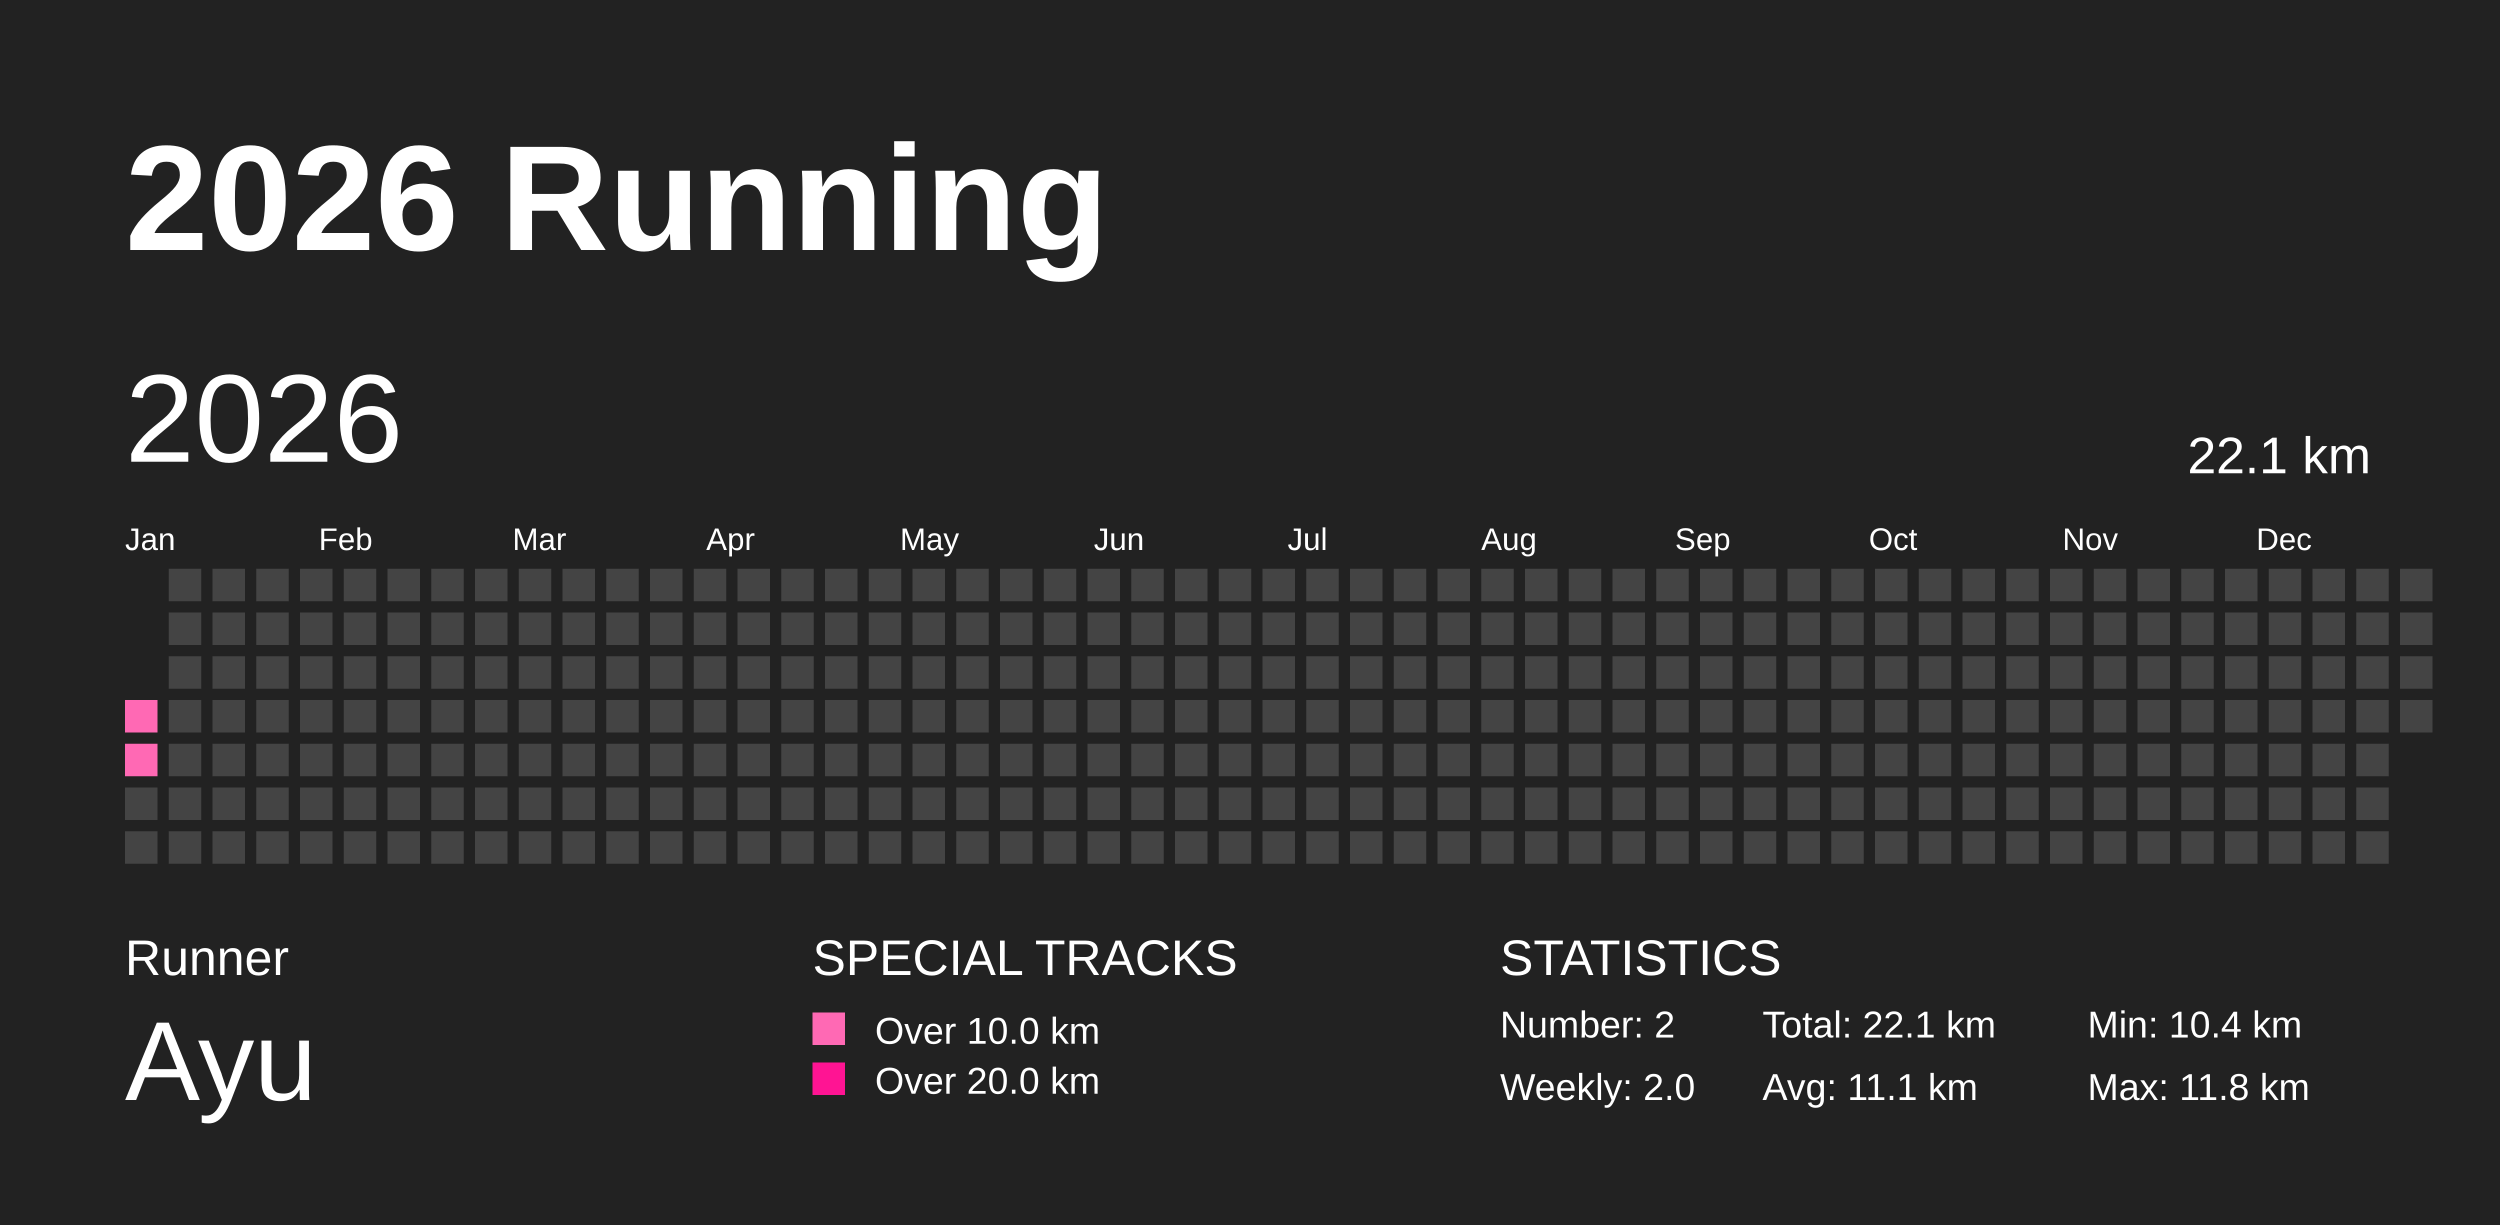
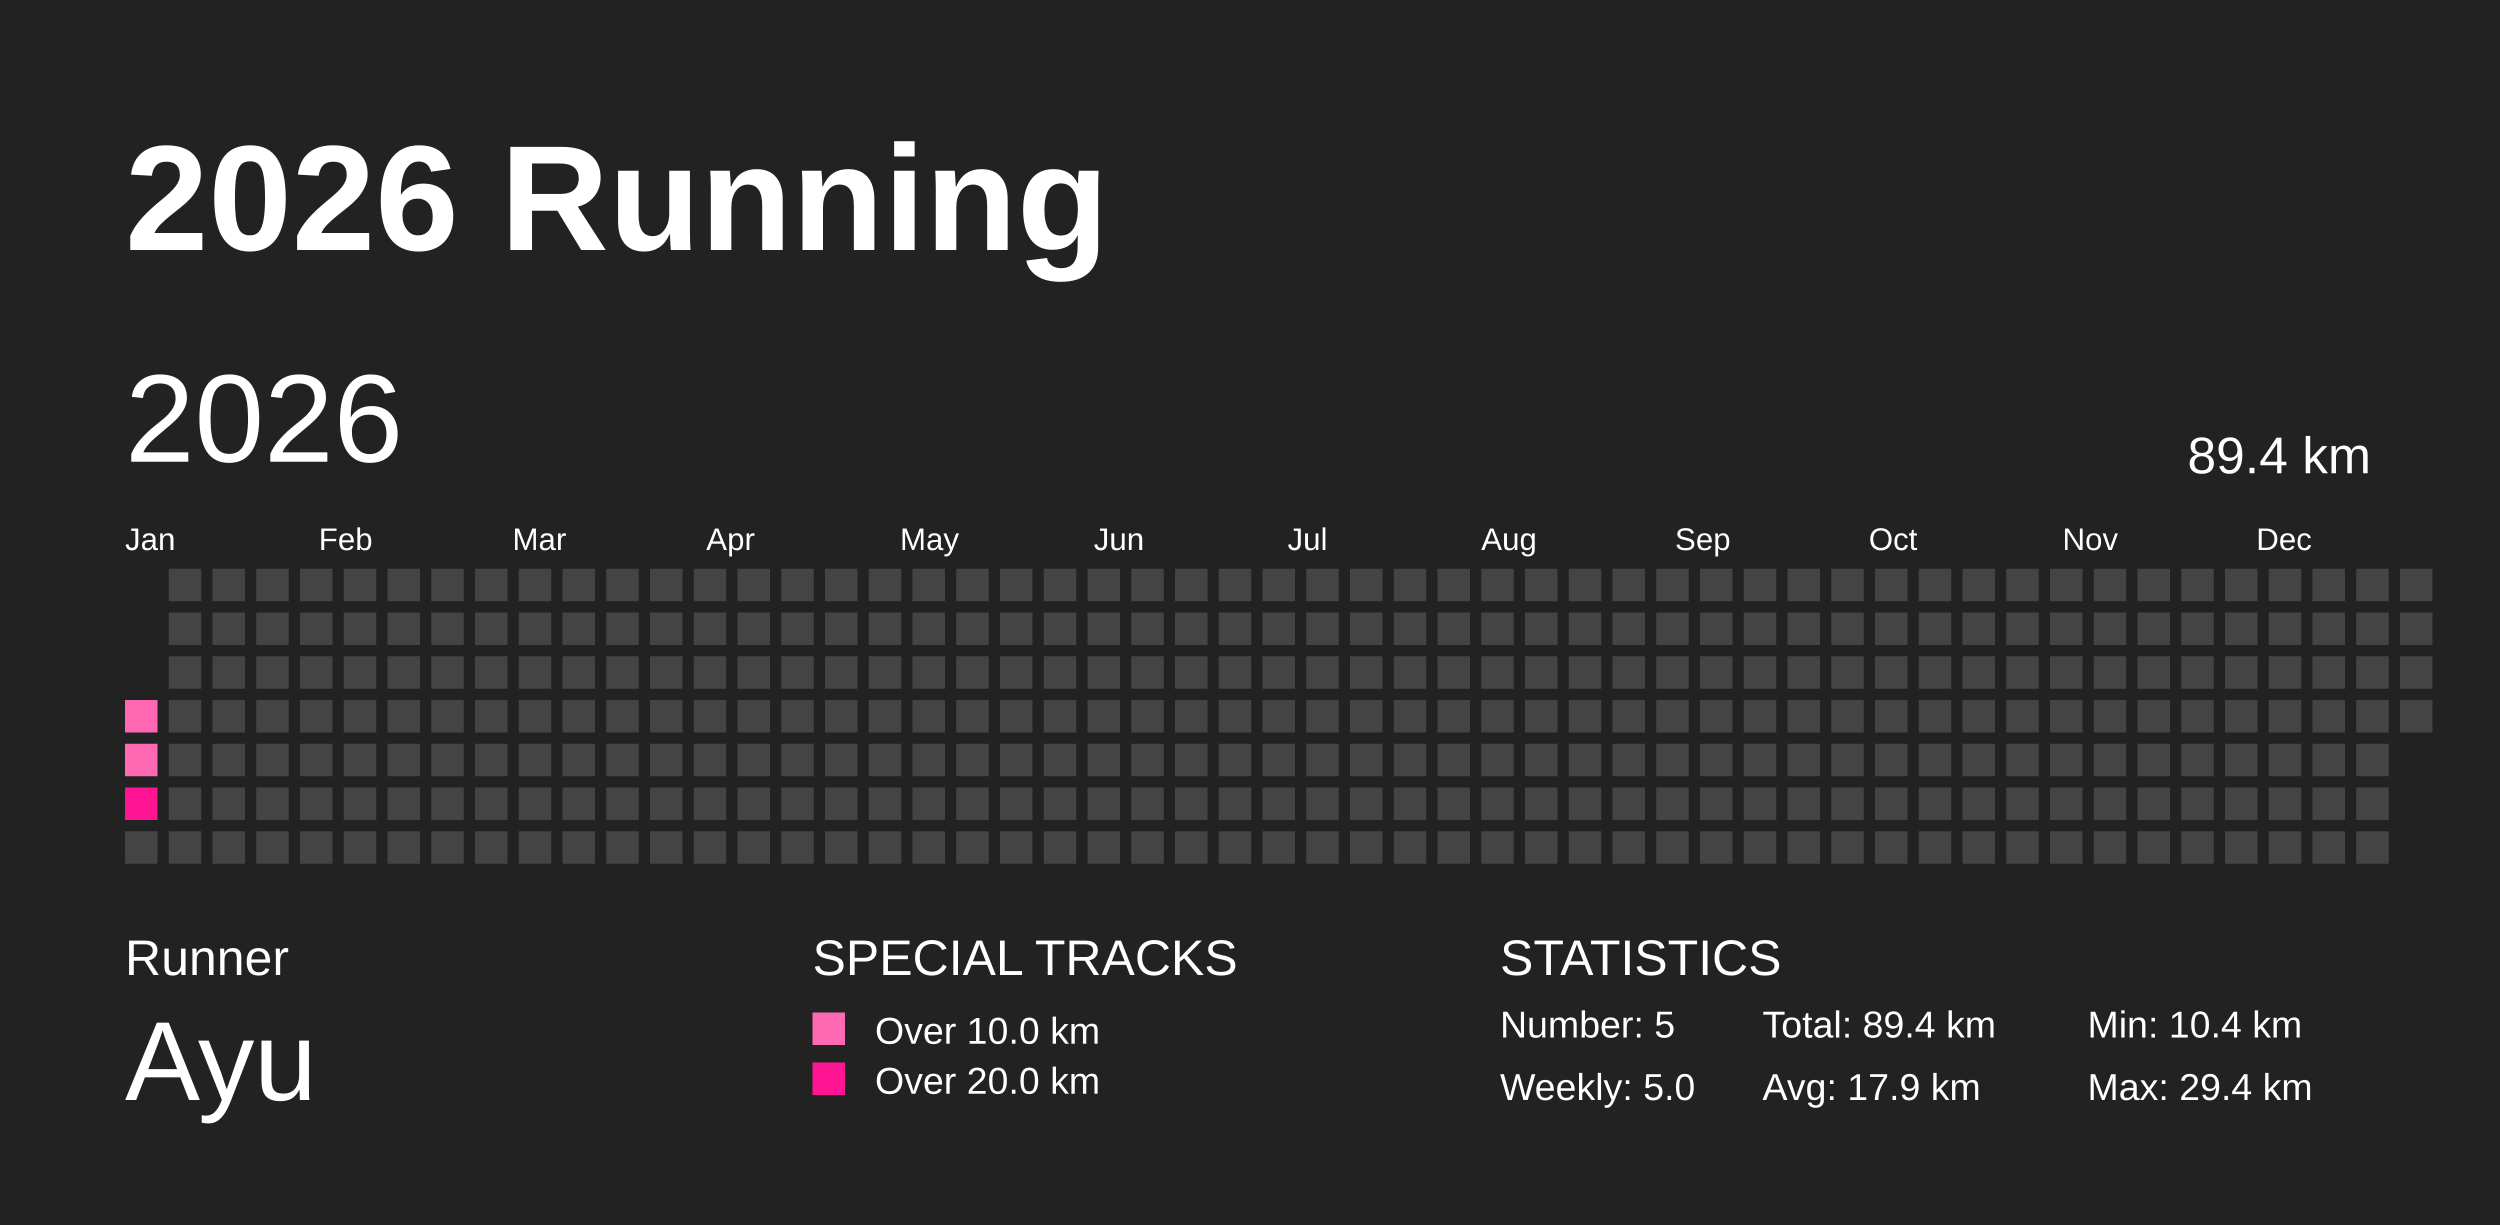
<svg xmlns="http://www.w3.org/2000/svg" baseProfile="full" height="98mm" version="1.1" viewBox="0,0,200,98" width="200mm">
  <defs />
  <rect fill="#222222" height="98" width="200" x="0" y="0" />
  <text fill="#FFFFFF" style="font-size:12px; font-family:Arial; font-weight:bold;" x="10" y="20">2026 Running</text>
  <text fill="#FFFFFF" style="font-size:4px; font-family:Arial" x="10" y="78">Runner</text>
  <text fill="#FFFFFF" style="font-size:9px; font-family:Arial" x="10" y="88">Ayu</text>
  <text fill="#FFFFFF" style="font-size:4px; font-family:Arial" x="65" y="78">SPECIAL TRACKS</text>
  <rect fill="#ff69b4" height="2.6" width="2.6" x="65" y="81" />
  <text fill="#FFFFFF" style="font-size:3px; font-family:Arial" x="70" y="83.5">Over 10.0 km</text>
  <rect fill="#ff1493" height="2.6" width="2.6" x="65" y="85" />
  <text fill="#FFFFFF" style="font-size:3px; font-family:Arial" x="70" y="87.5">Over 20.0 km</text>
  <text fill="#FFFFFF" style="font-size:4px; font-family:Arial" x="120" y="78">STATISTICS</text>
-   <text fill="#FFFFFF" style="font-size:3px; font-family:Arial" x="120" y="83">Number: 2</text>
-   <text fill="#FFFFFF" style="font-size:3px; font-family:Arial" x="120" y="88">Weekly: 2.0</text>
-   <text fill="#FFFFFF" style="font-size:3px; font-family:Arial" x="141" y="83">Total: 22.1 km</text>
-   <text fill="#FFFFFF" style="font-size:3px; font-family:Arial" x="141" y="88">Avg: 11.1 km</text>
+   <text fill="#FFFFFF" style="font-size:3px; font-family:Arial" x="120" y="83">Number: 5</text>
+   <text fill="#FFFFFF" style="font-size:3px; font-family:Arial" x="120" y="88">Weekly: 5.0</text>
+   <text fill="#FFFFFF" style="font-size:3px; font-family:Arial" x="141" y="83">Total: 89.4 km</text>
+   <text fill="#FFFFFF" style="font-size:3px; font-family:Arial" x="141" y="88">Avg: 17.9 km</text>
  <text fill="#FFFFFF" style="font-size:3px; font-family:Arial" x="167" y="83">Min: 10.4 km</text>
-   <text fill="#FFFFFF" style="font-size:3px; font-family:Arial" x="167" y="88">Max: 11.8 km</text>
+   <text fill="#FFFFFF" style="font-size:3px; font-family:Arial" x="167" y="88">Max: 29.4 km</text>
  <text dominant-baseline="hanging" fill="#FFFFFF" style="font-size:10.0px; font-family:Arial;" x="10" y="30">2026</text>
-   <text dominant-baseline="hanging" fill="#FFFFFF" style="font-size:4.125px; font-family:Arial;" x="175" y="35">22.1 km</text>
+   <text dominant-baseline="hanging" fill="#FFFFFF" style="font-size:4.125px; font-family:Arial;" x="175" y="35">89.4 km</text>
  <text fill="#FFFFFF" style="font-size:2.5px; font-family:Arial" x="10.0" y="44">Jan</text>
  <text fill="#FFFFFF" style="font-size:2.5px; font-family:Arial" x="25.5" y="44">Feb</text>
  <text fill="#FFFFFF" style="font-size:2.5px; font-family:Arial" x="41.0" y="44">Mar</text>
  <text fill="#FFFFFF" style="font-size:2.5px; font-family:Arial" x="56.5" y="44">Apr</text>
  <text fill="#FFFFFF" style="font-size:2.5px; font-family:Arial" x="72.0" y="44">May</text>
  <text fill="#FFFFFF" style="font-size:2.5px; font-family:Arial" x="87.5" y="44">Jun</text>
  <text fill="#FFFFFF" style="font-size:2.5px; font-family:Arial" x="103.0" y="44">Jul</text>
  <text fill="#FFFFFF" style="font-size:2.5px; font-family:Arial" x="118.5" y="44">Aug</text>
  <text fill="#FFFFFF" style="font-size:2.5px; font-family:Arial" x="134.0" y="44">Sep</text>
  <text fill="#FFFFFF" style="font-size:2.5px; font-family:Arial" x="149.5" y="44">Oct</text>
  <text fill="#FFFFFF" style="font-size:2.5px; font-family:Arial" x="165.0" y="44">Nov</text>
  <text fill="#FFFFFF" style="font-size:2.5px; font-family:Arial" x="180.5" y="44">Dec</text>
-   <rect fill="#ff69b4" height="2.6" width="2.6" x="10.0" y="56.0" />
+   <rect fill="#ff67b3" height="2.6" width="2.6" x="10.0" y="56.0" />
  <rect fill="#ff69b4" height="2.6" width="2.6" x="10.0" y="59.5" />
-   <rect fill="#444444" height="2.6" width="2.6" x="10.0" y="63.0" />
+   <rect fill="#ff1493" height="2.6" width="2.6" x="10.0" y="63.0" />
  <rect fill="#444444" height="2.6" width="2.6" x="10.0" y="66.5" />
  <rect fill="#444444" height="2.6" width="2.6" x="13.5" y="45.5" />
  <rect fill="#444444" height="2.6" width="2.6" x="13.5" y="49.0" />
  <rect fill="#444444" height="2.6" width="2.6" x="13.5" y="52.5" />
  <rect fill="#444444" height="2.6" width="2.6" x="13.5" y="56.0" />
  <rect fill="#444444" height="2.6" width="2.6" x="13.5" y="59.5" />
  <rect fill="#444444" height="2.6" width="2.6" x="13.5" y="63.0" />
  <rect fill="#444444" height="2.6" width="2.6" x="13.5" y="66.5" />
  <rect fill="#444444" height="2.6" width="2.6" x="17.0" y="45.5" />
  <rect fill="#444444" height="2.6" width="2.6" x="17.0" y="49.0" />
  <rect fill="#444444" height="2.6" width="2.6" x="17.0" y="52.5" />
  <rect fill="#444444" height="2.6" width="2.6" x="17.0" y="56.0" />
  <rect fill="#444444" height="2.6" width="2.6" x="17.0" y="59.5" />
  <rect fill="#444444" height="2.6" width="2.6" x="17.0" y="63.0" />
  <rect fill="#444444" height="2.6" width="2.6" x="17.0" y="66.5" />
  <rect fill="#444444" height="2.6" width="2.6" x="20.5" y="45.5" />
  <rect fill="#444444" height="2.6" width="2.6" x="20.5" y="49.0" />
  <rect fill="#444444" height="2.6" width="2.6" x="20.5" y="52.5" />
  <rect fill="#444444" height="2.6" width="2.6" x="20.5" y="56.0" />
  <rect fill="#444444" height="2.6" width="2.6" x="20.5" y="59.5" />
  <rect fill="#444444" height="2.6" width="2.6" x="20.5" y="63.0" />
  <rect fill="#444444" height="2.6" width="2.6" x="20.5" y="66.5" />
  <rect fill="#444444" height="2.6" width="2.6" x="24.0" y="45.5" />
  <rect fill="#444444" height="2.6" width="2.6" x="24.0" y="49.0" />
  <rect fill="#444444" height="2.6" width="2.6" x="24.0" y="52.5" />
  <rect fill="#444444" height="2.6" width="2.6" x="24.0" y="56.0" />
  <rect fill="#444444" height="2.6" width="2.6" x="24.0" y="59.5" />
  <rect fill="#444444" height="2.6" width="2.6" x="24.0" y="63.0" />
  <rect fill="#444444" height="2.6" width="2.6" x="24.0" y="66.5" />
  <rect fill="#444444" height="2.6" width="2.6" x="27.5" y="45.5" />
  <rect fill="#444444" height="2.6" width="2.6" x="27.5" y="49.0" />
  <rect fill="#444444" height="2.6" width="2.6" x="27.5" y="52.5" />
  <rect fill="#444444" height="2.6" width="2.6" x="27.5" y="56.0" />
  <rect fill="#444444" height="2.6" width="2.6" x="27.5" y="59.5" />
  <rect fill="#444444" height="2.6" width="2.6" x="27.5" y="63.0" />
  <rect fill="#444444" height="2.6" width="2.6" x="27.5" y="66.5" />
  <rect fill="#444444" height="2.6" width="2.6" x="31.0" y="45.5" />
  <rect fill="#444444" height="2.6" width="2.6" x="31.0" y="49.0" />
  <rect fill="#444444" height="2.6" width="2.6" x="31.0" y="52.5" />
  <rect fill="#444444" height="2.6" width="2.6" x="31.0" y="56.0" />
  <rect fill="#444444" height="2.6" width="2.6" x="31.0" y="59.5" />
  <rect fill="#444444" height="2.6" width="2.6" x="31.0" y="63.0" />
  <rect fill="#444444" height="2.6" width="2.6" x="31.0" y="66.5" />
  <rect fill="#444444" height="2.6" width="2.6" x="34.5" y="45.5" />
  <rect fill="#444444" height="2.6" width="2.6" x="34.5" y="49.0" />
  <rect fill="#444444" height="2.6" width="2.6" x="34.5" y="52.5" />
  <rect fill="#444444" height="2.6" width="2.6" x="34.5" y="56.0" />
  <rect fill="#444444" height="2.6" width="2.6" x="34.5" y="59.5" />
  <rect fill="#444444" height="2.6" width="2.6" x="34.5" y="63.0" />
  <rect fill="#444444" height="2.6" width="2.6" x="34.5" y="66.5" />
  <rect fill="#444444" height="2.6" width="2.6" x="38.0" y="45.5" />
  <rect fill="#444444" height="2.6" width="2.6" x="38.0" y="49.0" />
  <rect fill="#444444" height="2.6" width="2.6" x="38.0" y="52.5" />
  <rect fill="#444444" height="2.6" width="2.6" x="38.0" y="56.0" />
  <rect fill="#444444" height="2.6" width="2.6" x="38.0" y="59.5" />
  <rect fill="#444444" height="2.6" width="2.6" x="38.0" y="63.0" />
  <rect fill="#444444" height="2.6" width="2.6" x="38.0" y="66.5" />
  <rect fill="#444444" height="2.6" width="2.6" x="41.5" y="45.5" />
  <rect fill="#444444" height="2.6" width="2.6" x="41.5" y="49.0" />
  <rect fill="#444444" height="2.6" width="2.6" x="41.5" y="52.5" />
  <rect fill="#444444" height="2.6" width="2.6" x="41.5" y="56.0" />
  <rect fill="#444444" height="2.6" width="2.6" x="41.5" y="59.5" />
  <rect fill="#444444" height="2.6" width="2.6" x="41.5" y="63.0" />
  <rect fill="#444444" height="2.6" width="2.6" x="41.5" y="66.5" />
  <rect fill="#444444" height="2.6" width="2.6" x="45.0" y="45.5" />
  <rect fill="#444444" height="2.6" width="2.6" x="45.0" y="49.0" />
  <rect fill="#444444" height="2.6" width="2.6" x="45.0" y="52.5" />
  <rect fill="#444444" height="2.6" width="2.6" x="45.0" y="56.0" />
  <rect fill="#444444" height="2.6" width="2.6" x="45.0" y="59.5" />
  <rect fill="#444444" height="2.6" width="2.6" x="45.0" y="63.0" />
  <rect fill="#444444" height="2.6" width="2.6" x="45.0" y="66.5" />
  <rect fill="#444444" height="2.6" width="2.6" x="48.5" y="45.5" />
  <rect fill="#444444" height="2.6" width="2.6" x="48.5" y="49.0" />
  <rect fill="#444444" height="2.6" width="2.6" x="48.5" y="52.5" />
  <rect fill="#444444" height="2.6" width="2.6" x="48.5" y="56.0" />
  <rect fill="#444444" height="2.6" width="2.6" x="48.5" y="59.5" />
  <rect fill="#444444" height="2.6" width="2.6" x="48.5" y="63.0" />
  <rect fill="#444444" height="2.6" width="2.6" x="48.5" y="66.5" />
  <rect fill="#444444" height="2.6" width="2.6" x="52.0" y="45.5" />
  <rect fill="#444444" height="2.6" width="2.6" x="52.0" y="49.0" />
  <rect fill="#444444" height="2.6" width="2.6" x="52.0" y="52.5" />
  <rect fill="#444444" height="2.6" width="2.6" x="52.0" y="56.0" />
  <rect fill="#444444" height="2.6" width="2.6" x="52.0" y="59.5" />
  <rect fill="#444444" height="2.6" width="2.6" x="52.0" y="63.0" />
  <rect fill="#444444" height="2.6" width="2.6" x="52.0" y="66.5" />
  <rect fill="#444444" height="2.6" width="2.6" x="55.5" y="45.5" />
  <rect fill="#444444" height="2.6" width="2.6" x="55.5" y="49.0" />
  <rect fill="#444444" height="2.6" width="2.6" x="55.5" y="52.5" />
  <rect fill="#444444" height="2.6" width="2.6" x="55.5" y="56.0" />
  <rect fill="#444444" height="2.6" width="2.6" x="55.5" y="59.5" />
  <rect fill="#444444" height="2.6" width="2.6" x="55.5" y="63.0" />
  <rect fill="#444444" height="2.6" width="2.6" x="55.5" y="66.5" />
  <rect fill="#444444" height="2.6" width="2.6" x="59.0" y="45.5" />
  <rect fill="#444444" height="2.6" width="2.6" x="59.0" y="49.0" />
  <rect fill="#444444" height="2.6" width="2.6" x="59.0" y="52.5" />
  <rect fill="#444444" height="2.6" width="2.6" x="59.0" y="56.0" />
  <rect fill="#444444" height="2.6" width="2.6" x="59.0" y="59.5" />
  <rect fill="#444444" height="2.6" width="2.6" x="59.0" y="63.0" />
  <rect fill="#444444" height="2.6" width="2.6" x="59.0" y="66.5" />
  <rect fill="#444444" height="2.6" width="2.6" x="62.5" y="45.5" />
  <rect fill="#444444" height="2.6" width="2.6" x="62.5" y="49.0" />
  <rect fill="#444444" height="2.6" width="2.6" x="62.5" y="52.5" />
  <rect fill="#444444" height="2.6" width="2.6" x="62.5" y="56.0" />
  <rect fill="#444444" height="2.6" width="2.6" x="62.5" y="59.5" />
  <rect fill="#444444" height="2.6" width="2.6" x="62.5" y="63.0" />
  <rect fill="#444444" height="2.6" width="2.6" x="62.5" y="66.5" />
  <rect fill="#444444" height="2.6" width="2.6" x="66.0" y="45.5" />
  <rect fill="#444444" height="2.6" width="2.6" x="66.0" y="49.0" />
  <rect fill="#444444" height="2.6" width="2.6" x="66.0" y="52.5" />
  <rect fill="#444444" height="2.6" width="2.6" x="66.0" y="56.0" />
  <rect fill="#444444" height="2.6" width="2.6" x="66.0" y="59.5" />
  <rect fill="#444444" height="2.6" width="2.6" x="66.0" y="63.0" />
  <rect fill="#444444" height="2.6" width="2.6" x="66.0" y="66.5" />
  <rect fill="#444444" height="2.6" width="2.6" x="69.5" y="45.5" />
  <rect fill="#444444" height="2.6" width="2.6" x="69.5" y="49.0" />
  <rect fill="#444444" height="2.6" width="2.6" x="69.5" y="52.5" />
  <rect fill="#444444" height="2.6" width="2.6" x="69.5" y="56.0" />
  <rect fill="#444444" height="2.6" width="2.6" x="69.5" y="59.5" />
  <rect fill="#444444" height="2.6" width="2.6" x="69.5" y="63.0" />
  <rect fill="#444444" height="2.6" width="2.6" x="69.5" y="66.5" />
  <rect fill="#444444" height="2.6" width="2.6" x="73.0" y="45.5" />
  <rect fill="#444444" height="2.6" width="2.6" x="73.0" y="49.0" />
  <rect fill="#444444" height="2.6" width="2.6" x="73.0" y="52.5" />
  <rect fill="#444444" height="2.6" width="2.6" x="73.0" y="56.0" />
  <rect fill="#444444" height="2.6" width="2.6" x="73.0" y="59.5" />
  <rect fill="#444444" height="2.6" width="2.6" x="73.0" y="63.0" />
  <rect fill="#444444" height="2.6" width="2.6" x="73.0" y="66.5" />
  <rect fill="#444444" height="2.6" width="2.6" x="76.5" y="45.5" />
  <rect fill="#444444" height="2.6" width="2.6" x="76.5" y="49.0" />
  <rect fill="#444444" height="2.6" width="2.6" x="76.5" y="52.5" />
  <rect fill="#444444" height="2.6" width="2.6" x="76.5" y="56.0" />
  <rect fill="#444444" height="2.6" width="2.6" x="76.5" y="59.5" />
  <rect fill="#444444" height="2.6" width="2.6" x="76.5" y="63.0" />
  <rect fill="#444444" height="2.6" width="2.6" x="76.5" y="66.5" />
  <rect fill="#444444" height="2.6" width="2.6" x="80.0" y="45.5" />
  <rect fill="#444444" height="2.6" width="2.6" x="80.0" y="49.0" />
  <rect fill="#444444" height="2.6" width="2.6" x="80.0" y="52.5" />
  <rect fill="#444444" height="2.6" width="2.6" x="80.0" y="56.0" />
  <rect fill="#444444" height="2.6" width="2.6" x="80.0" y="59.5" />
  <rect fill="#444444" height="2.6" width="2.6" x="80.0" y="63.0" />
  <rect fill="#444444" height="2.6" width="2.6" x="80.0" y="66.5" />
  <rect fill="#444444" height="2.6" width="2.6" x="83.5" y="45.5" />
  <rect fill="#444444" height="2.6" width="2.6" x="83.5" y="49.0" />
  <rect fill="#444444" height="2.6" width="2.6" x="83.5" y="52.5" />
  <rect fill="#444444" height="2.6" width="2.6" x="83.5" y="56.0" />
  <rect fill="#444444" height="2.6" width="2.6" x="83.5" y="59.5" />
  <rect fill="#444444" height="2.6" width="2.6" x="83.5" y="63.0" />
  <rect fill="#444444" height="2.6" width="2.6" x="83.5" y="66.5" />
  <rect fill="#444444" height="2.6" width="2.6" x="87.0" y="45.5" />
  <rect fill="#444444" height="2.6" width="2.6" x="87.0" y="49.0" />
  <rect fill="#444444" height="2.6" width="2.6" x="87.0" y="52.5" />
  <rect fill="#444444" height="2.6" width="2.6" x="87.0" y="56.0" />
  <rect fill="#444444" height="2.6" width="2.6" x="87.0" y="59.5" />
  <rect fill="#444444" height="2.6" width="2.6" x="87.0" y="63.0" />
  <rect fill="#444444" height="2.6" width="2.6" x="87.0" y="66.5" />
  <rect fill="#444444" height="2.6" width="2.6" x="90.5" y="45.5" />
  <rect fill="#444444" height="2.6" width="2.6" x="90.5" y="49.0" />
  <rect fill="#444444" height="2.6" width="2.6" x="90.5" y="52.5" />
  <rect fill="#444444" height="2.6" width="2.6" x="90.5" y="56.0" />
  <rect fill="#444444" height="2.6" width="2.6" x="90.5" y="59.5" />
  <rect fill="#444444" height="2.6" width="2.6" x="90.5" y="63.0" />
  <rect fill="#444444" height="2.6" width="2.6" x="90.5" y="66.5" />
  <rect fill="#444444" height="2.6" width="2.6" x="94.0" y="45.5" />
  <rect fill="#444444" height="2.6" width="2.6" x="94.0" y="49.0" />
  <rect fill="#444444" height="2.6" width="2.6" x="94.0" y="52.5" />
  <rect fill="#444444" height="2.6" width="2.6" x="94.0" y="56.0" />
  <rect fill="#444444" height="2.6" width="2.6" x="94.0" y="59.5" />
  <rect fill="#444444" height="2.6" width="2.6" x="94.0" y="63.0" />
  <rect fill="#444444" height="2.6" width="2.6" x="94.0" y="66.5" />
  <rect fill="#444444" height="2.6" width="2.6" x="97.5" y="45.5" />
  <rect fill="#444444" height="2.6" width="2.6" x="97.5" y="49.0" />
  <rect fill="#444444" height="2.6" width="2.6" x="97.5" y="52.5" />
  <rect fill="#444444" height="2.6" width="2.6" x="97.5" y="56.0" />
  <rect fill="#444444" height="2.6" width="2.6" x="97.5" y="59.5" />
  <rect fill="#444444" height="2.6" width="2.6" x="97.5" y="63.0" />
  <rect fill="#444444" height="2.6" width="2.6" x="97.5" y="66.5" />
  <rect fill="#444444" height="2.6" width="2.6" x="101.0" y="45.5" />
  <rect fill="#444444" height="2.6" width="2.6" x="101.0" y="49.0" />
  <rect fill="#444444" height="2.6" width="2.6" x="101.0" y="52.5" />
  <rect fill="#444444" height="2.6" width="2.6" x="101.0" y="56.0" />
  <rect fill="#444444" height="2.6" width="2.6" x="101.0" y="59.5" />
  <rect fill="#444444" height="2.6" width="2.6" x="101.0" y="63.0" />
  <rect fill="#444444" height="2.6" width="2.6" x="101.0" y="66.5" />
  <rect fill="#444444" height="2.6" width="2.6" x="104.5" y="45.5" />
  <rect fill="#444444" height="2.6" width="2.6" x="104.5" y="49.0" />
  <rect fill="#444444" height="2.6" width="2.6" x="104.5" y="52.5" />
  <rect fill="#444444" height="2.6" width="2.6" x="104.5" y="56.0" />
  <rect fill="#444444" height="2.6" width="2.6" x="104.5" y="59.5" />
  <rect fill="#444444" height="2.6" width="2.6" x="104.5" y="63.0" />
  <rect fill="#444444" height="2.6" width="2.6" x="104.5" y="66.5" />
  <rect fill="#444444" height="2.6" width="2.6" x="108.0" y="45.5" />
  <rect fill="#444444" height="2.6" width="2.6" x="108.0" y="49.0" />
  <rect fill="#444444" height="2.6" width="2.6" x="108.0" y="52.5" />
  <rect fill="#444444" height="2.6" width="2.6" x="108.0" y="56.0" />
  <rect fill="#444444" height="2.6" width="2.6" x="108.0" y="59.5" />
  <rect fill="#444444" height="2.6" width="2.6" x="108.0" y="63.0" />
  <rect fill="#444444" height="2.6" width="2.6" x="108.0" y="66.5" />
  <rect fill="#444444" height="2.6" width="2.6" x="111.5" y="45.5" />
  <rect fill="#444444" height="2.6" width="2.6" x="111.5" y="49.0" />
  <rect fill="#444444" height="2.6" width="2.6" x="111.5" y="52.5" />
  <rect fill="#444444" height="2.6" width="2.6" x="111.5" y="56.0" />
  <rect fill="#444444" height="2.6" width="2.6" x="111.5" y="59.5" />
  <rect fill="#444444" height="2.6" width="2.6" x="111.5" y="63.0" />
  <rect fill="#444444" height="2.6" width="2.6" x="111.5" y="66.5" />
  <rect fill="#444444" height="2.6" width="2.6" x="115.0" y="45.5" />
  <rect fill="#444444" height="2.6" width="2.6" x="115.0" y="49.0" />
  <rect fill="#444444" height="2.6" width="2.6" x="115.0" y="52.5" />
  <rect fill="#444444" height="2.6" width="2.6" x="115.0" y="56.0" />
  <rect fill="#444444" height="2.6" width="2.6" x="115.0" y="59.5" />
  <rect fill="#444444" height="2.6" width="2.6" x="115.0" y="63.0" />
  <rect fill="#444444" height="2.6" width="2.6" x="115.0" y="66.5" />
  <rect fill="#444444" height="2.6" width="2.6" x="118.5" y="45.5" />
  <rect fill="#444444" height="2.6" width="2.6" x="118.5" y="49.0" />
  <rect fill="#444444" height="2.6" width="2.6" x="118.5" y="52.5" />
  <rect fill="#444444" height="2.6" width="2.6" x="118.5" y="56.0" />
  <rect fill="#444444" height="2.6" width="2.6" x="118.5" y="59.5" />
  <rect fill="#444444" height="2.6" width="2.6" x="118.5" y="63.0" />
  <rect fill="#444444" height="2.6" width="2.6" x="118.5" y="66.5" />
  <rect fill="#444444" height="2.6" width="2.6" x="122.0" y="45.5" />
  <rect fill="#444444" height="2.6" width="2.6" x="122.0" y="49.0" />
  <rect fill="#444444" height="2.6" width="2.6" x="122.0" y="52.5" />
  <rect fill="#444444" height="2.6" width="2.6" x="122.0" y="56.0" />
  <rect fill="#444444" height="2.6" width="2.6" x="122.0" y="59.5" />
  <rect fill="#444444" height="2.6" width="2.6" x="122.0" y="63.0" />
  <rect fill="#444444" height="2.6" width="2.6" x="122.0" y="66.5" />
  <rect fill="#444444" height="2.6" width="2.6" x="125.5" y="45.5" />
  <rect fill="#444444" height="2.6" width="2.6" x="125.5" y="49.0" />
  <rect fill="#444444" height="2.6" width="2.6" x="125.5" y="52.5" />
  <rect fill="#444444" height="2.6" width="2.6" x="125.5" y="56.0" />
  <rect fill="#444444" height="2.6" width="2.6" x="125.5" y="59.5" />
  <rect fill="#444444" height="2.6" width="2.6" x="125.5" y="63.0" />
  <rect fill="#444444" height="2.6" width="2.6" x="125.5" y="66.5" />
  <rect fill="#444444" height="2.6" width="2.6" x="129.0" y="45.5" />
  <rect fill="#444444" height="2.6" width="2.6" x="129.0" y="49.0" />
  <rect fill="#444444" height="2.6" width="2.6" x="129.0" y="52.5" />
  <rect fill="#444444" height="2.6" width="2.6" x="129.0" y="56.0" />
  <rect fill="#444444" height="2.6" width="2.6" x="129.0" y="59.5" />
  <rect fill="#444444" height="2.6" width="2.6" x="129.0" y="63.0" />
  <rect fill="#444444" height="2.6" width="2.6" x="129.0" y="66.5" />
  <rect fill="#444444" height="2.6" width="2.6" x="132.5" y="45.5" />
  <rect fill="#444444" height="2.6" width="2.6" x="132.5" y="49.0" />
  <rect fill="#444444" height="2.6" width="2.6" x="132.5" y="52.5" />
  <rect fill="#444444" height="2.6" width="2.6" x="132.5" y="56.0" />
  <rect fill="#444444" height="2.6" width="2.6" x="132.5" y="59.5" />
  <rect fill="#444444" height="2.6" width="2.6" x="132.5" y="63.0" />
  <rect fill="#444444" height="2.6" width="2.6" x="132.5" y="66.5" />
  <rect fill="#444444" height="2.6" width="2.6" x="136.0" y="45.5" />
  <rect fill="#444444" height="2.6" width="2.6" x="136.0" y="49.0" />
  <rect fill="#444444" height="2.6" width="2.6" x="136.0" y="52.5" />
  <rect fill="#444444" height="2.6" width="2.6" x="136.0" y="56.0" />
  <rect fill="#444444" height="2.6" width="2.6" x="136.0" y="59.5" />
  <rect fill="#444444" height="2.6" width="2.6" x="136.0" y="63.0" />
  <rect fill="#444444" height="2.6" width="2.6" x="136.0" y="66.5" />
  <rect fill="#444444" height="2.6" width="2.6" x="139.5" y="45.5" />
  <rect fill="#444444" height="2.6" width="2.6" x="139.5" y="49.0" />
  <rect fill="#444444" height="2.6" width="2.6" x="139.5" y="52.5" />
  <rect fill="#444444" height="2.6" width="2.6" x="139.5" y="56.0" />
  <rect fill="#444444" height="2.6" width="2.6" x="139.5" y="59.5" />
  <rect fill="#444444" height="2.6" width="2.6" x="139.5" y="63.0" />
  <rect fill="#444444" height="2.6" width="2.6" x="139.5" y="66.5" />
  <rect fill="#444444" height="2.6" width="2.6" x="143.0" y="45.5" />
  <rect fill="#444444" height="2.6" width="2.6" x="143.0" y="49.0" />
  <rect fill="#444444" height="2.6" width="2.6" x="143.0" y="52.5" />
  <rect fill="#444444" height="2.6" width="2.6" x="143.0" y="56.0" />
  <rect fill="#444444" height="2.6" width="2.6" x="143.0" y="59.5" />
  <rect fill="#444444" height="2.6" width="2.6" x="143.0" y="63.0" />
  <rect fill="#444444" height="2.6" width="2.6" x="143.0" y="66.5" />
  <rect fill="#444444" height="2.6" width="2.6" x="146.5" y="45.5" />
  <rect fill="#444444" height="2.6" width="2.6" x="146.5" y="49.0" />
  <rect fill="#444444" height="2.6" width="2.6" x="146.5" y="52.5" />
  <rect fill="#444444" height="2.6" width="2.6" x="146.5" y="56.0" />
  <rect fill="#444444" height="2.6" width="2.6" x="146.5" y="59.5" />
  <rect fill="#444444" height="2.6" width="2.6" x="146.5" y="63.0" />
  <rect fill="#444444" height="2.6" width="2.6" x="146.5" y="66.5" />
  <rect fill="#444444" height="2.6" width="2.6" x="150.0" y="45.5" />
  <rect fill="#444444" height="2.6" width="2.6" x="150.0" y="49.0" />
  <rect fill="#444444" height="2.6" width="2.6" x="150.0" y="52.5" />
  <rect fill="#444444" height="2.6" width="2.6" x="150.0" y="56.0" />
  <rect fill="#444444" height="2.6" width="2.6" x="150.0" y="59.5" />
  <rect fill="#444444" height="2.6" width="2.6" x="150.0" y="63.0" />
  <rect fill="#444444" height="2.6" width="2.6" x="150.0" y="66.5" />
  <rect fill="#444444" height="2.6" width="2.6" x="153.5" y="45.5" />
  <rect fill="#444444" height="2.6" width="2.6" x="153.5" y="49.0" />
  <rect fill="#444444" height="2.6" width="2.6" x="153.5" y="52.5" />
  <rect fill="#444444" height="2.6" width="2.6" x="153.5" y="56.0" />
  <rect fill="#444444" height="2.6" width="2.6" x="153.5" y="59.5" />
  <rect fill="#444444" height="2.6" width="2.6" x="153.5" y="63.0" />
  <rect fill="#444444" height="2.6" width="2.6" x="153.5" y="66.5" />
  <rect fill="#444444" height="2.6" width="2.6" x="157.0" y="45.5" />
  <rect fill="#444444" height="2.6" width="2.6" x="157.0" y="49.0" />
  <rect fill="#444444" height="2.6" width="2.6" x="157.0" y="52.5" />
  <rect fill="#444444" height="2.6" width="2.6" x="157.0" y="56.0" />
  <rect fill="#444444" height="2.6" width="2.6" x="157.0" y="59.5" />
  <rect fill="#444444" height="2.6" width="2.6" x="157.0" y="63.0" />
  <rect fill="#444444" height="2.6" width="2.6" x="157.0" y="66.5" />
  <rect fill="#444444" height="2.6" width="2.6" x="160.5" y="45.5" />
  <rect fill="#444444" height="2.6" width="2.6" x="160.5" y="49.0" />
  <rect fill="#444444" height="2.6" width="2.6" x="160.5" y="52.5" />
  <rect fill="#444444" height="2.6" width="2.6" x="160.5" y="56.0" />
  <rect fill="#444444" height="2.6" width="2.6" x="160.5" y="59.5" />
  <rect fill="#444444" height="2.6" width="2.6" x="160.5" y="63.0" />
  <rect fill="#444444" height="2.6" width="2.6" x="160.5" y="66.5" />
  <rect fill="#444444" height="2.6" width="2.6" x="164.0" y="45.5" />
  <rect fill="#444444" height="2.6" width="2.6" x="164.0" y="49.0" />
  <rect fill="#444444" height="2.6" width="2.6" x="164.0" y="52.5" />
  <rect fill="#444444" height="2.6" width="2.6" x="164.0" y="56.0" />
  <rect fill="#444444" height="2.6" width="2.6" x="164.0" y="59.5" />
  <rect fill="#444444" height="2.6" width="2.6" x="164.0" y="63.0" />
  <rect fill="#444444" height="2.6" width="2.6" x="164.0" y="66.5" />
  <rect fill="#444444" height="2.6" width="2.6" x="167.5" y="45.5" />
  <rect fill="#444444" height="2.6" width="2.6" x="167.5" y="49.0" />
  <rect fill="#444444" height="2.6" width="2.6" x="167.5" y="52.5" />
  <rect fill="#444444" height="2.6" width="2.6" x="167.5" y="56.0" />
  <rect fill="#444444" height="2.6" width="2.6" x="167.5" y="59.5" />
  <rect fill="#444444" height="2.6" width="2.6" x="167.5" y="63.0" />
  <rect fill="#444444" height="2.6" width="2.6" x="167.5" y="66.5" />
  <rect fill="#444444" height="2.6" width="2.6" x="171.0" y="45.5" />
  <rect fill="#444444" height="2.6" width="2.6" x="171.0" y="49.0" />
  <rect fill="#444444" height="2.6" width="2.6" x="171.0" y="52.5" />
  <rect fill="#444444" height="2.6" width="2.6" x="171.0" y="56.0" />
  <rect fill="#444444" height="2.6" width="2.6" x="171.0" y="59.5" />
  <rect fill="#444444" height="2.6" width="2.6" x="171.0" y="63.0" />
  <rect fill="#444444" height="2.6" width="2.6" x="171.0" y="66.5" />
  <rect fill="#444444" height="2.6" width="2.6" x="174.5" y="45.5" />
  <rect fill="#444444" height="2.6" width="2.6" x="174.5" y="49.0" />
  <rect fill="#444444" height="2.6" width="2.6" x="174.5" y="52.5" />
  <rect fill="#444444" height="2.6" width="2.6" x="174.5" y="56.0" />
  <rect fill="#444444" height="2.6" width="2.6" x="174.5" y="59.5" />
  <rect fill="#444444" height="2.6" width="2.6" x="174.5" y="63.0" />
  <rect fill="#444444" height="2.6" width="2.6" x="174.5" y="66.5" />
  <rect fill="#444444" height="2.6" width="2.6" x="178.0" y="45.5" />
  <rect fill="#444444" height="2.6" width="2.6" x="178.0" y="49.0" />
  <rect fill="#444444" height="2.6" width="2.6" x="178.0" y="52.5" />
  <rect fill="#444444" height="2.6" width="2.6" x="178.0" y="56.0" />
  <rect fill="#444444" height="2.6" width="2.6" x="178.0" y="59.5" />
  <rect fill="#444444" height="2.6" width="2.6" x="178.0" y="63.0" />
  <rect fill="#444444" height="2.6" width="2.6" x="178.0" y="66.5" />
  <rect fill="#444444" height="2.6" width="2.6" x="181.5" y="45.5" />
  <rect fill="#444444" height="2.6" width="2.6" x="181.5" y="49.0" />
  <rect fill="#444444" height="2.6" width="2.6" x="181.5" y="52.5" />
  <rect fill="#444444" height="2.6" width="2.6" x="181.5" y="56.0" />
  <rect fill="#444444" height="2.6" width="2.6" x="181.5" y="59.5" />
  <rect fill="#444444" height="2.6" width="2.6" x="181.5" y="63.0" />
  <rect fill="#444444" height="2.6" width="2.6" x="181.5" y="66.5" />
  <rect fill="#444444" height="2.6" width="2.6" x="185.0" y="45.5" />
  <rect fill="#444444" height="2.6" width="2.6" x="185.0" y="49.0" />
  <rect fill="#444444" height="2.6" width="2.6" x="185.0" y="52.5" />
  <rect fill="#444444" height="2.6" width="2.6" x="185.0" y="56.0" />
  <rect fill="#444444" height="2.6" width="2.6" x="185.0" y="59.5" />
  <rect fill="#444444" height="2.6" width="2.6" x="185.0" y="63.0" />
  <rect fill="#444444" height="2.6" width="2.6" x="185.0" y="66.5" />
  <rect fill="#444444" height="2.6" width="2.6" x="188.5" y="45.5" />
  <rect fill="#444444" height="2.6" width="2.6" x="188.5" y="49.0" />
  <rect fill="#444444" height="2.6" width="2.6" x="188.5" y="52.5" />
  <rect fill="#444444" height="2.6" width="2.6" x="188.5" y="56.0" />
  <rect fill="#444444" height="2.6" width="2.6" x="188.5" y="59.5" />
  <rect fill="#444444" height="2.6" width="2.6" x="188.5" y="63.0" />
  <rect fill="#444444" height="2.6" width="2.6" x="188.5" y="66.5" />
  <rect fill="#444444" height="2.6" width="2.6" x="192.0" y="45.5" />
  <rect fill="#444444" height="2.6" width="2.6" x="192.0" y="49.0" />
  <rect fill="#444444" height="2.6" width="2.6" x="192.0" y="52.5" />
  <rect fill="#444444" height="2.6" width="2.6" x="192.0" y="56.0" />
</svg>
